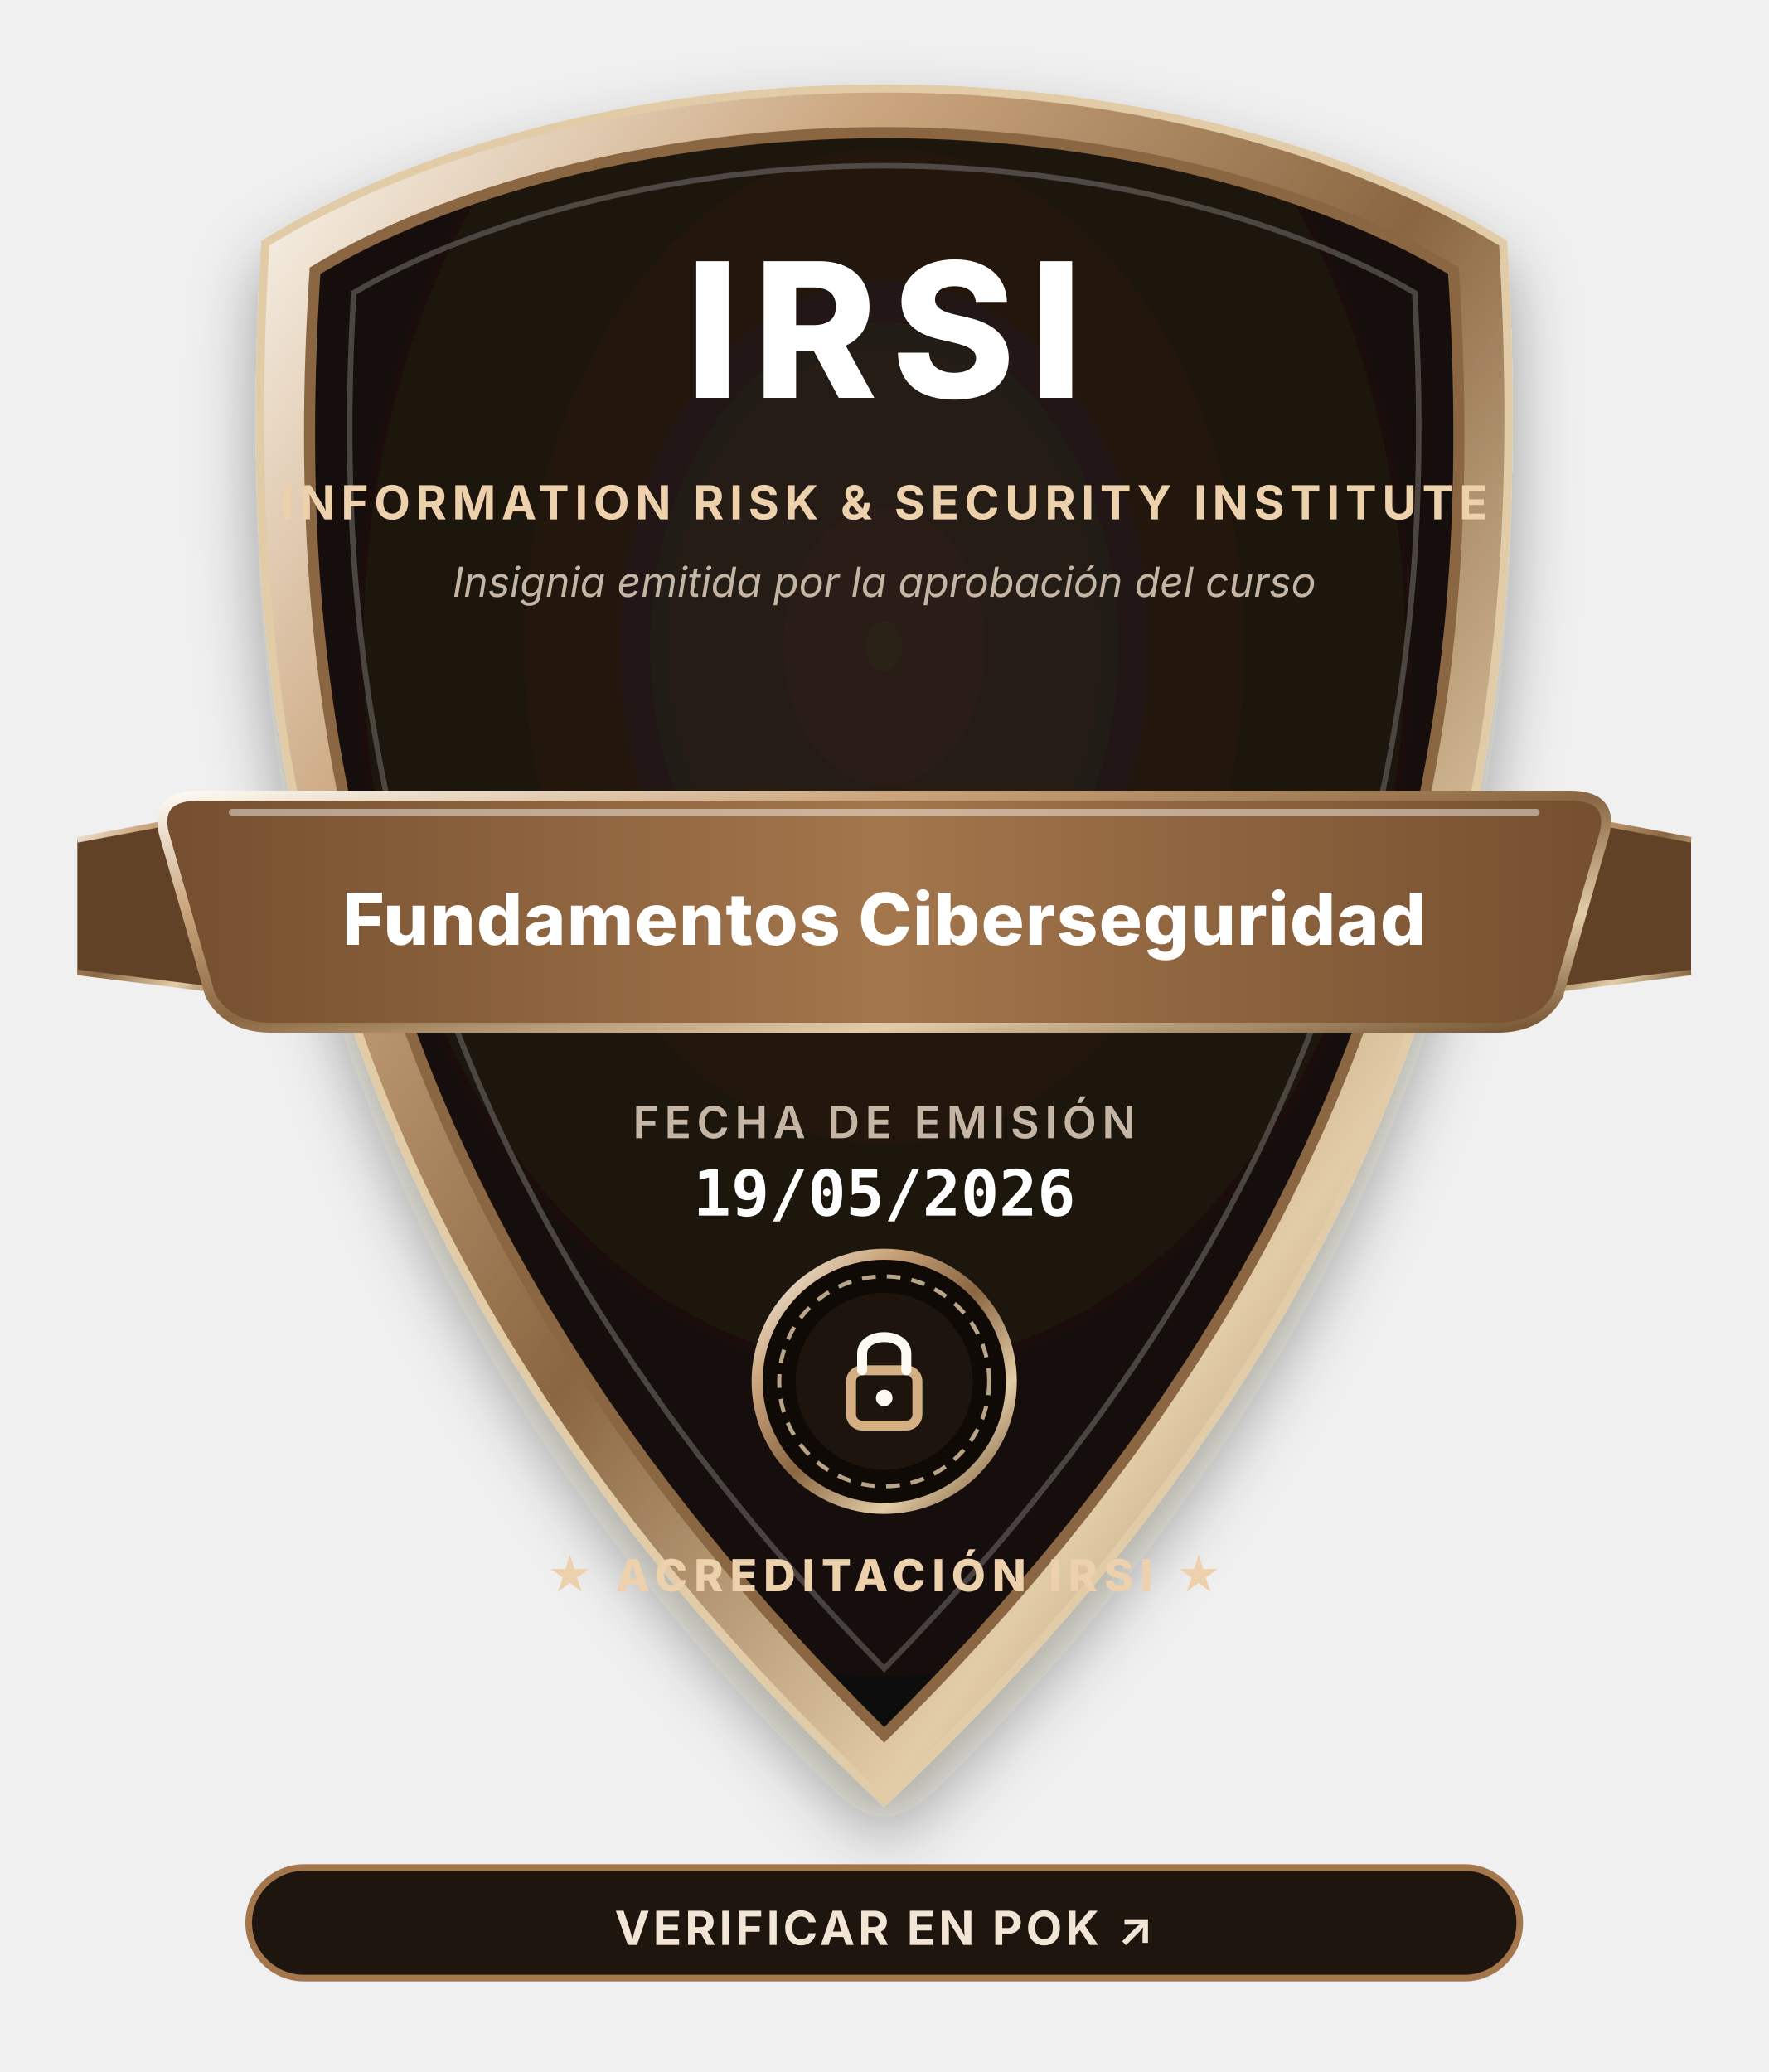
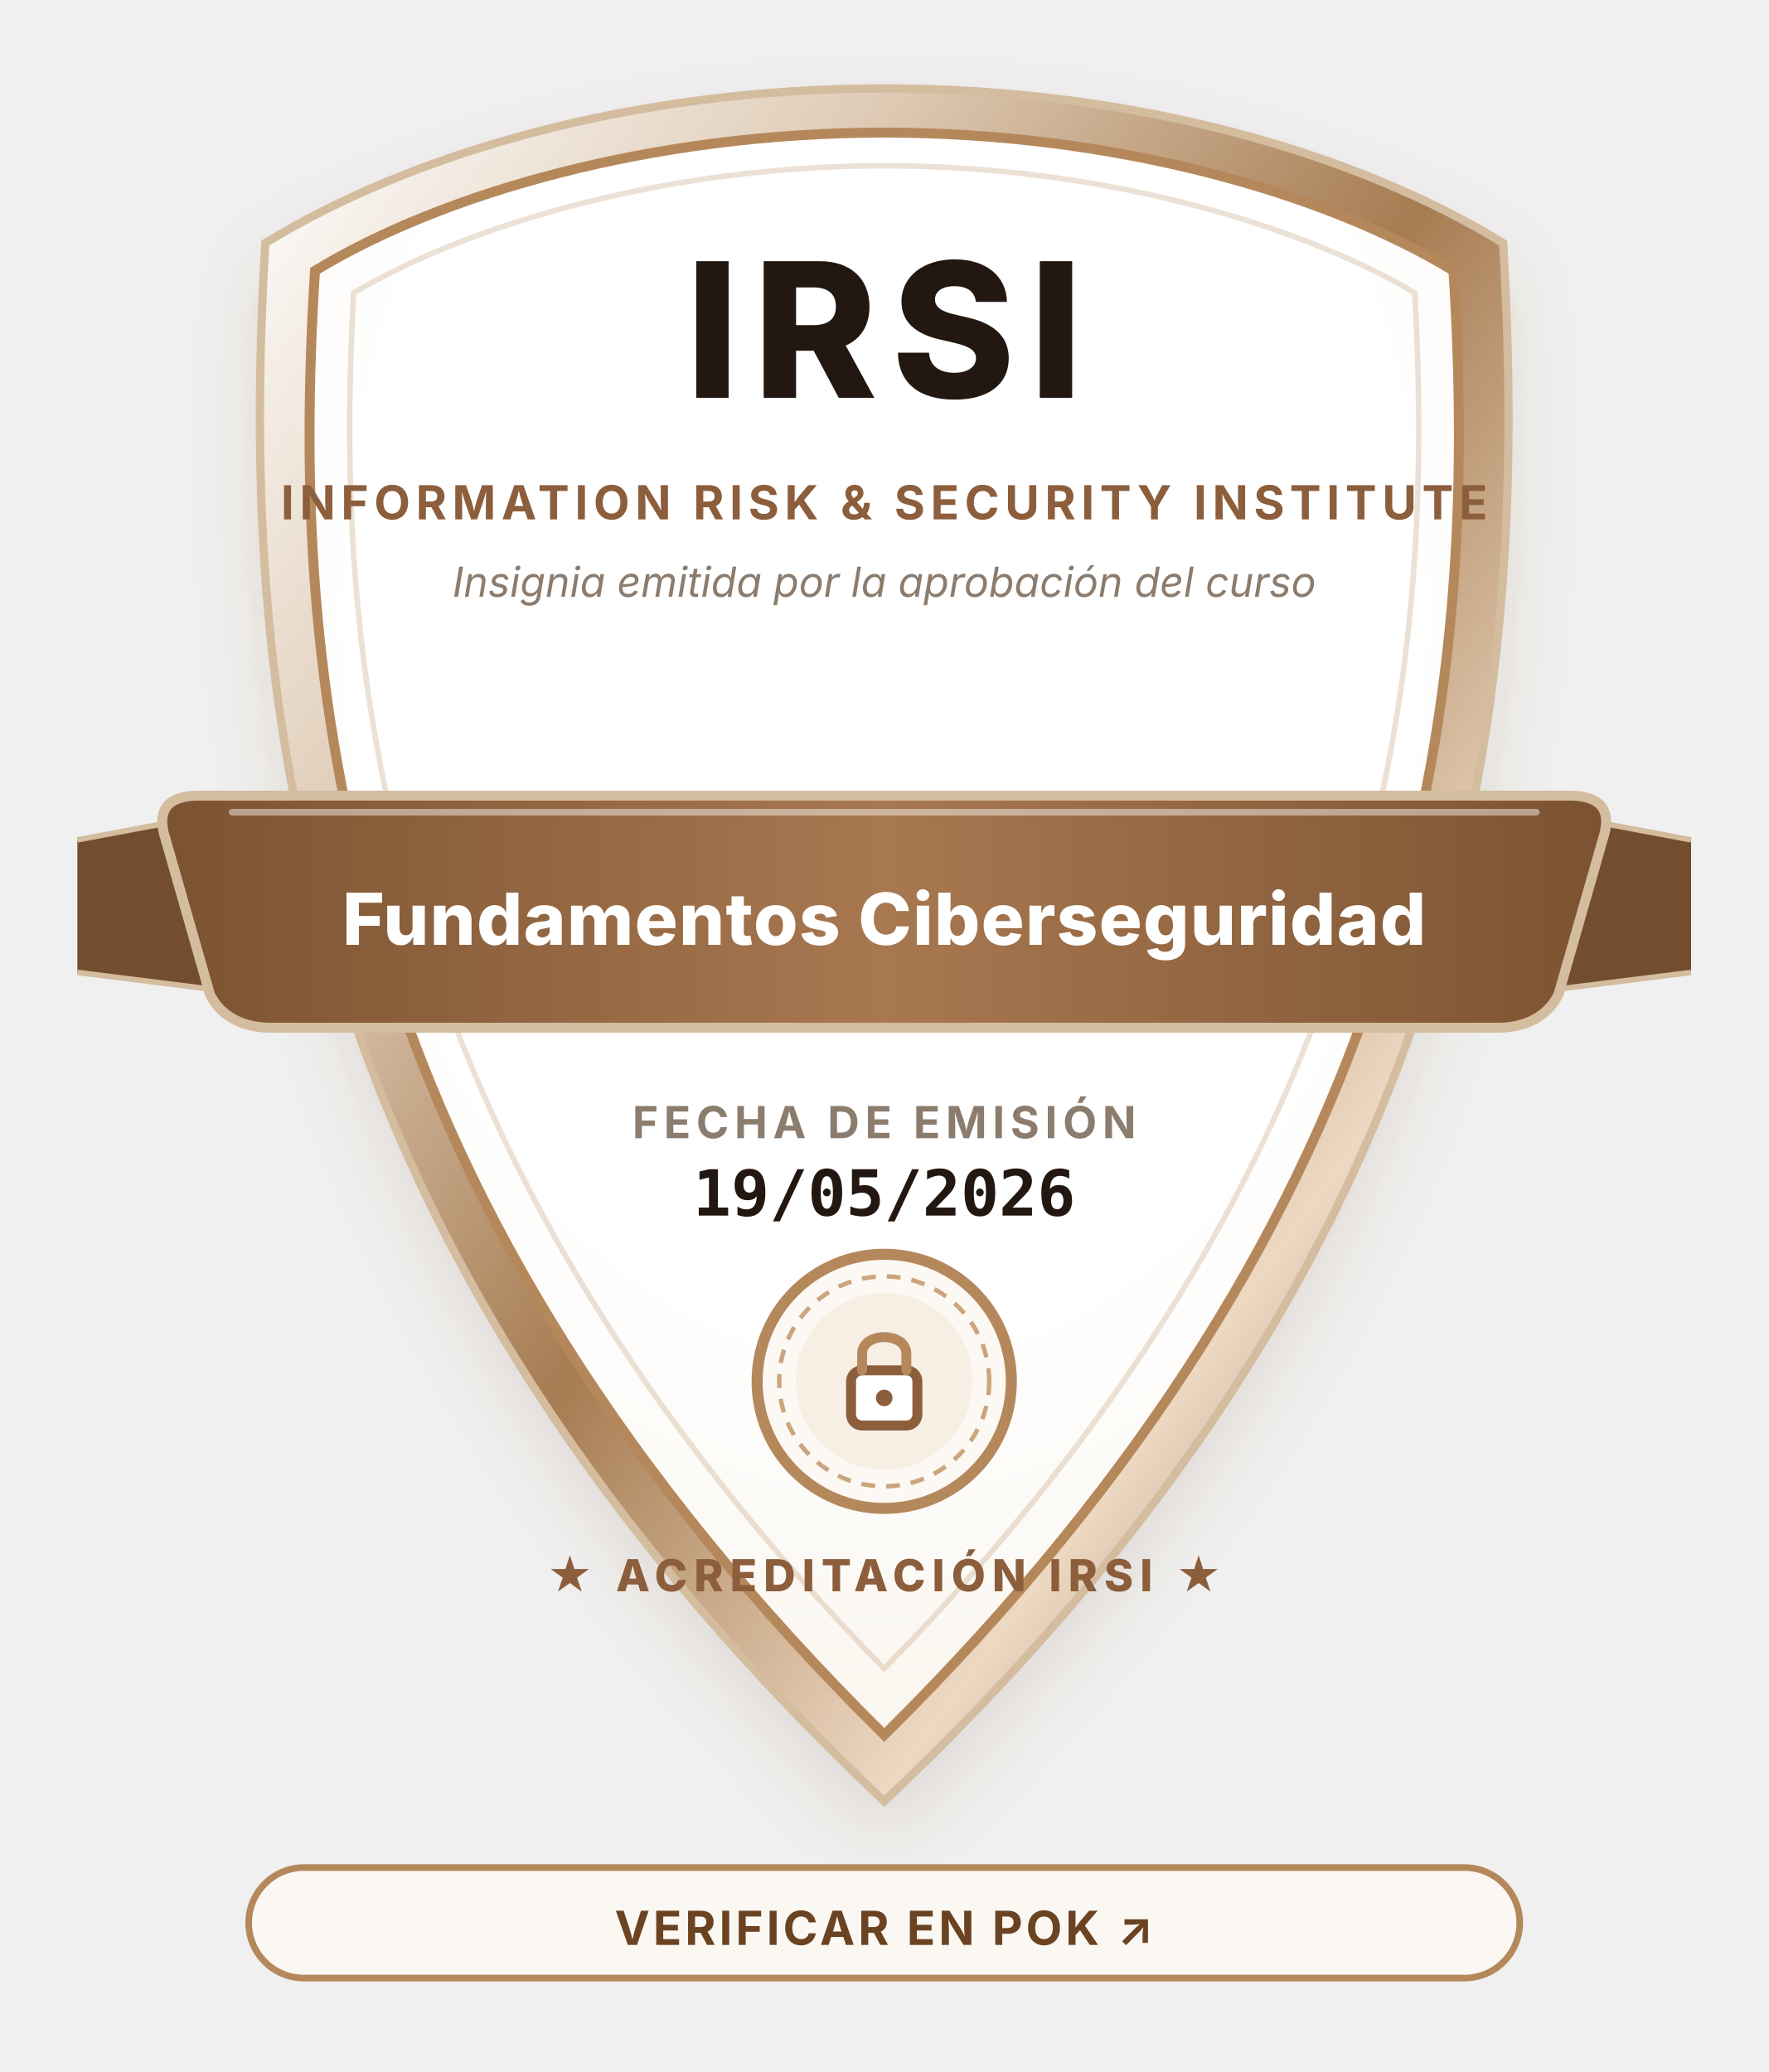
<svg xmlns="http://www.w3.org/2000/svg" viewBox="0 0 320 375" width="320" height="375">
  <defs>
    <linearGradient id="goldGrad_badge_fundamentos_ciberseguridad" x1="0%" y1="0%" x2="100%" y2="100%">
-       <stop offset="0%" stop-color="#fcf9f2" />
-       <stop offset="25%" stop-color="#caa57d" />
-       <stop offset="50%" stop-color="#8a6642" />
-       <stop offset="75%" stop-color="#e2cca7" />
-       <stop offset="100%" stop-color="#6e4b29" />
+       <stop offset="0%" stop-color="#ffffff" />
+       <stop offset="25%" stop-color="#dfcbb5" />
+       <stop offset="50%" stop-color="#a67c52" />
+       <stop offset="75%" stop-color="#edd8c2" />
+       <stop offset="100%" stop-color="#8c5e3c" />
    </linearGradient>
-     <radialGradient id="shieldBg_badge_fundamentos_ciberseguridad" cx="50%" cy="32%" r="68%">
-       <stop offset="0%" stop-color="#2c2017" />
-       <stop offset="55%" stop-color="#1d140e" />
-       <stop offset="100%" stop-color="#100a07" />
+     <radialGradient id="shieldBg_badge_fundamentos_ciberseguridad" cx="50%" cy="30%" r="70%">
+       <stop offset="0%" stop-color="#ffffff" />
+       <stop offset="65%" stop-color="#ffffff" />
+       <stop offset="100%" stop-color="#faf6ef" />
    </radialGradient>
    <linearGradient id="ribbonGrad_badge_fundamentos_ciberseguridad" x1="0%" y1="0%" x2="100%" y2="0%">
-       <stop offset="0%" stop-color="#754f2f" />
-       <stop offset="50%" stop-color="#a3764c" />
-       <stop offset="100%" stop-color="#754f2f" />
+       <stop offset="0%" stop-color="#7c5332" />
+       <stop offset="50%" stop-color="#a87850" />
+       <stop offset="100%" stop-color="#7c5332" />
    </linearGradient>
    <filter id="shadow_badge_fundamentos_ciberseguridad" x="-10%" y="-10%" width="120%" height="125%">
-       <feDropShadow dx="0" dy="6" stdDeviation="6" flood-color="#1f140e" flood-opacity="0.35" />
+       <feDropShadow dx="0" dy="6" stdDeviation="6" flood-color="#7a5538" flood-opacity="0.14" />
    </filter>
  </defs>
  <g filter="url(#shadow_badge_fundamentos_ciberseguridad)">
-     <path d="M160,16 C206,16 246,28 272,44 C277,130 266,226 160,326 C54,226 43,130 48,44 C74,28 114,16 160,16 Z" fill="url(#goldGrad_badge_fundamentos_ciberseguridad)" stroke="#e2cca7" stroke-width="1.5" />
-     <path d="M160,24 C202,24 240,35 263,49 C268,128 257,218 160,314 C63,218 52,128 57,49 C80,35 118,24 160,24 Z" fill="url(#shieldBg_badge_fundamentos_ciberseguridad)" stroke="#8a6642" stroke-width="2" />
-     <path d="M160,30 C198,30 234,40 256,53 C260,124 250,210 160,302 C70,210 60,124 64,53 C86,40 122,30 160,30 Z" fill="none" stroke="rgba(255,255,255,0.22)" stroke-width="1" />
+     <path d="M160,16 C206,16 246,28 272,44 C277,130 266,226 160,326 C54,226 43,130 48,44 C74,28 114,16 160,16 Z" fill="url(#goldGrad_badge_fundamentos_ciberseguridad)" stroke="#d4bc9f" stroke-width="1.5" />
+     <path d="M160,24 C202,24 240,35 263,49 C268,128 257,218 160,314 C63,218 52,128 57,49 C80,35 118,24 160,24 Z" fill="url(#shieldBg_badge_fundamentos_ciberseguridad)" stroke="#b5885c" stroke-width="1.8" />
+     <path d="M160,30 C198,30 234,40 256,53 C260,124 250,210 160,302 C70,210 60,124 64,53 C86,40 122,30 160,30 Z" fill="none" stroke="rgba(181, 136, 92, 0.25)" stroke-width="1" />
  </g>
  <g transform="translate(160, 72)" text-anchor="middle">
-     <text y="0" font-family="'Plus Jakarta Sans', system-ui, -apple-system, sans-serif" font-size="34" font-weight="800" fill="#ffffff" letter-spacing="2.5">IRSI</text>
-     <line x1="-54" y1="10" x2="54" y2="10" stroke="url(#goldGrad_badge_fundamentos_ciberseguridad)" stroke-width="1.5" stroke-linecap="round" />
-     <text y="22" font-family="'Plus Jakarta Sans', system-ui, -apple-system, sans-serif" font-size="8.5" font-weight="700" fill="#edd0ac" letter-spacing="1">INFORMATION RISK &amp; SECURITY INSTITUTE</text>
-     <text y="36" font-family="'Plus Jakarta Sans', system-ui, -apple-system, sans-serif" font-size="7.5" font-style="italic" fill="#c4b5a5">Insignia emitida por la aprobación del curso</text>
+     <text y="0" font-family="'Plus Jakarta Sans', system-ui, -apple-system, sans-serif" font-size="34" font-weight="800" fill="#231811" letter-spacing="2.5">IRSI</text>
+     <line x1="-54" y1="10" x2="54" y2="10" stroke="url(#goldGrad_badge_fundamentos_ciberseguridad)" stroke-width="1.8" stroke-linecap="round" />
+     <text y="22" font-family="'Plus Jakarta Sans', system-ui, -apple-system, sans-serif" font-size="8.5" font-weight="700" fill="#8c5e3c" letter-spacing="1">INFORMATION RISK &amp; SECURITY INSTITUTE</text>
+     <text y="36" font-family="'Plus Jakarta Sans', system-ui, -apple-system, sans-serif" font-size="7.5" font-style="italic" fill="#8c7c6e">Insignia emitida por la aprobación del curso</text>
  </g>
  <g transform="translate(0, 134)">
-     <polygon points="22,38 46,12 46,46" fill="#100a07" opacity="0.8" />
-     <polygon points="14,18 46,12 46,46 14,42" fill="#754f2f" filter="brightness(0.7)" />
-     <polyline points="14,18 46,12 46,46 14,42" fill="none" stroke="url(#goldGrad_badge_fundamentos_ciberseguridad)" stroke-width="1" />
-     <polygon points="298,38 274,12 274,46" fill="#100a07" opacity="0.8" />
-     <polygon points="306,18 274,12 274,46 306,42" fill="#754f2f" filter="brightness(0.7)" />
-     <polyline points="306,18 274,12 274,46 306,42" fill="none" stroke="url(#goldGrad_badge_fundamentos_ciberseguridad)" stroke-width="1" />
-     <path d="M36,10 L284,10 C289,10 292,12 290,18 L282,46 C280,50 276,52 271,52 L49,52 C44,52 40,50 38,46 L30,18 C28,12 31,10 36,10 Z" fill="url(#ribbonGrad_badge_fundamentos_ciberseguridad)" stroke="url(#goldGrad_badge_fundamentos_ciberseguridad)" stroke-width="1.8" />
+     <polygon points="22,38 46,12 46,46" fill="#4d321d" opacity="0.6" />
+     <polygon points="14,18 46,12 46,46 14,42" fill="#7c5332" filter="brightness(0.85)" />
+     <polyline points="14,18 46,12 46,46 14,42" fill="none" stroke="#d4bc9f" stroke-width="1" />
+     <polygon points="298,38 274,12 274,46" fill="#4d321d" opacity="0.6" />
+     <polygon points="306,18 274,12 274,46 306,42" fill="#7c5332" filter="brightness(0.85)" />
+     <polyline points="306,18 274,12 274,46 306,42" fill="none" stroke="#d4bc9f" stroke-width="1" />
+     <path d="M36,10 L284,10 C289,10 292,12 290,18 L282,46 C280,50 276,52 271,52 L49,52 C44,52 40,50 38,46 L30,18 C28,12 31,10 36,10 Z" fill="url(#ribbonGrad_badge_fundamentos_ciberseguridad)" stroke="#d4bc9f" stroke-width="1.8" />
    <line x1="42" y1="13" x2="278" y2="13" stroke="rgba(255,255,255,0.45)" stroke-width="1.2" stroke-linecap="round" />
    <text x="160" y="37" text-anchor="middle" font-family="'Plus Jakarta Sans', system-ui, -apple-system, sans-serif" font-size="13" font-weight="800" fill="#ffffff" letter-spacing="0.2">Fundamentos Ciberseguridad</text>
  </g>
  <g transform="translate(160, 206)" text-anchor="middle">
-     <text y="0" font-family="'Plus Jakarta Sans', system-ui, -apple-system, sans-serif" font-size="8" font-weight="600" fill="#c4b5a5" letter-spacing="1">FECHA DE EMISIÓN</text>
-     <text y="14" font-family="'JetBrains Mono', monospace" font-size="11.5" font-weight="700" fill="#ffffff">19/05/2026</text>
+     <text y="0" font-family="'Plus Jakarta Sans', system-ui, -apple-system, sans-serif" font-size="8" font-weight="700" fill="#8c7c6e" letter-spacing="1">FECHA DE EMISIÓN</text>
+     <text y="14" font-family="'JetBrains Mono', monospace" font-size="11.5" font-weight="700" fill="#231811">19/05/2026</text>
    <g transform="translate(0, 44)">
-       <circle cx="0" cy="0" r="23" fill="#100a07" stroke="url(#goldGrad_badge_fundamentos_ciberseguridad)" stroke-width="2" />
-       <circle cx="0" cy="0" r="19" fill="none" stroke="#e2cca7" stroke-width="0.75" stroke-dasharray="2.5,2" opacity="0.8" />
-       <circle cx="0" cy="0" r="16" fill="#1d140e" />
-       <rect x="-6" y="-2" width="12" height="10" rx="2" fill="none" stroke="#d4af83" stroke-width="1.8" />
-       <path d="M-4,-2 L-4,-5 C-4,-7 -2,-8 0,-8 C2,-8 4,-7 4,-5 L4,-2" fill="none" stroke="#fcf9f2" stroke-width="1.8" stroke-linecap="round" />
-       <circle cx="0" cy="3" r="1.5" fill="#fcf9f2" />
+       <circle cx="0" cy="0" r="23" fill="#fcf8f3" stroke="#b5885c" stroke-width="2" />
+       <circle cx="0" cy="0" r="19" fill="none" stroke="#caa57d" stroke-width="0.8" stroke-dasharray="2.5,2" />
+       <circle cx="0" cy="0" r="16" fill="#f7efe4" />
+       <rect x="-6" y="-2" width="12" height="10" rx="2" fill="#ffffff" stroke="#8c5e3c" stroke-width="1.8" />
+       <path d="M-4,-2 L-4,-5 C-4,-7 -2,-8 0,-8 C2,-8 4,-7 4,-5 L4,-2" fill="none" stroke="#b5885c" stroke-width="1.8" stroke-linecap="round" />
+       <circle cx="0" cy="3" r="1.5" fill="#8c5e3c" />
    </g>
-     <text y="82" font-family="'Plus Jakarta Sans', system-ui, -apple-system, sans-serif" font-size="8" font-weight="800" fill="#edd0ac" letter-spacing="1.2">★ ACREDITACIÓN IRSI ★</text>
+     <text y="82" font-family="'Plus Jakarta Sans', system-ui, -apple-system, sans-serif" font-size="8" font-weight="800" fill="#8c5e3c" letter-spacing="1.2">★ ACREDITACIÓN IRSI ★</text>
  </g>
  <g transform="translate(160, 348)">
-     <rect x="-115" y="-10" width="230" height="20" rx="10" fill="#1f150f" stroke="#a3764c" stroke-width="1.2" />
-     <text text-anchor="middle" y="4" font-family="'Plus Jakarta Sans', system-ui, -apple-system, sans-serif" font-size="8.5" font-weight="700" fill="#f3e5d5" letter-spacing="0.6">VERIFICAR EN POK ↗</text>
+     <rect x="-115" y="-10" width="230" height="20" rx="10" fill="#fbf7f2" stroke="#b5885c" stroke-width="1.2" />
+     <text text-anchor="middle" y="4" font-family="'Plus Jakarta Sans', system-ui, -apple-system, sans-serif" font-size="8.5" font-weight="700" fill="#6b4322" letter-spacing="0.6">VERIFICAR EN POK ↗</text>
  </g>
</svg>
